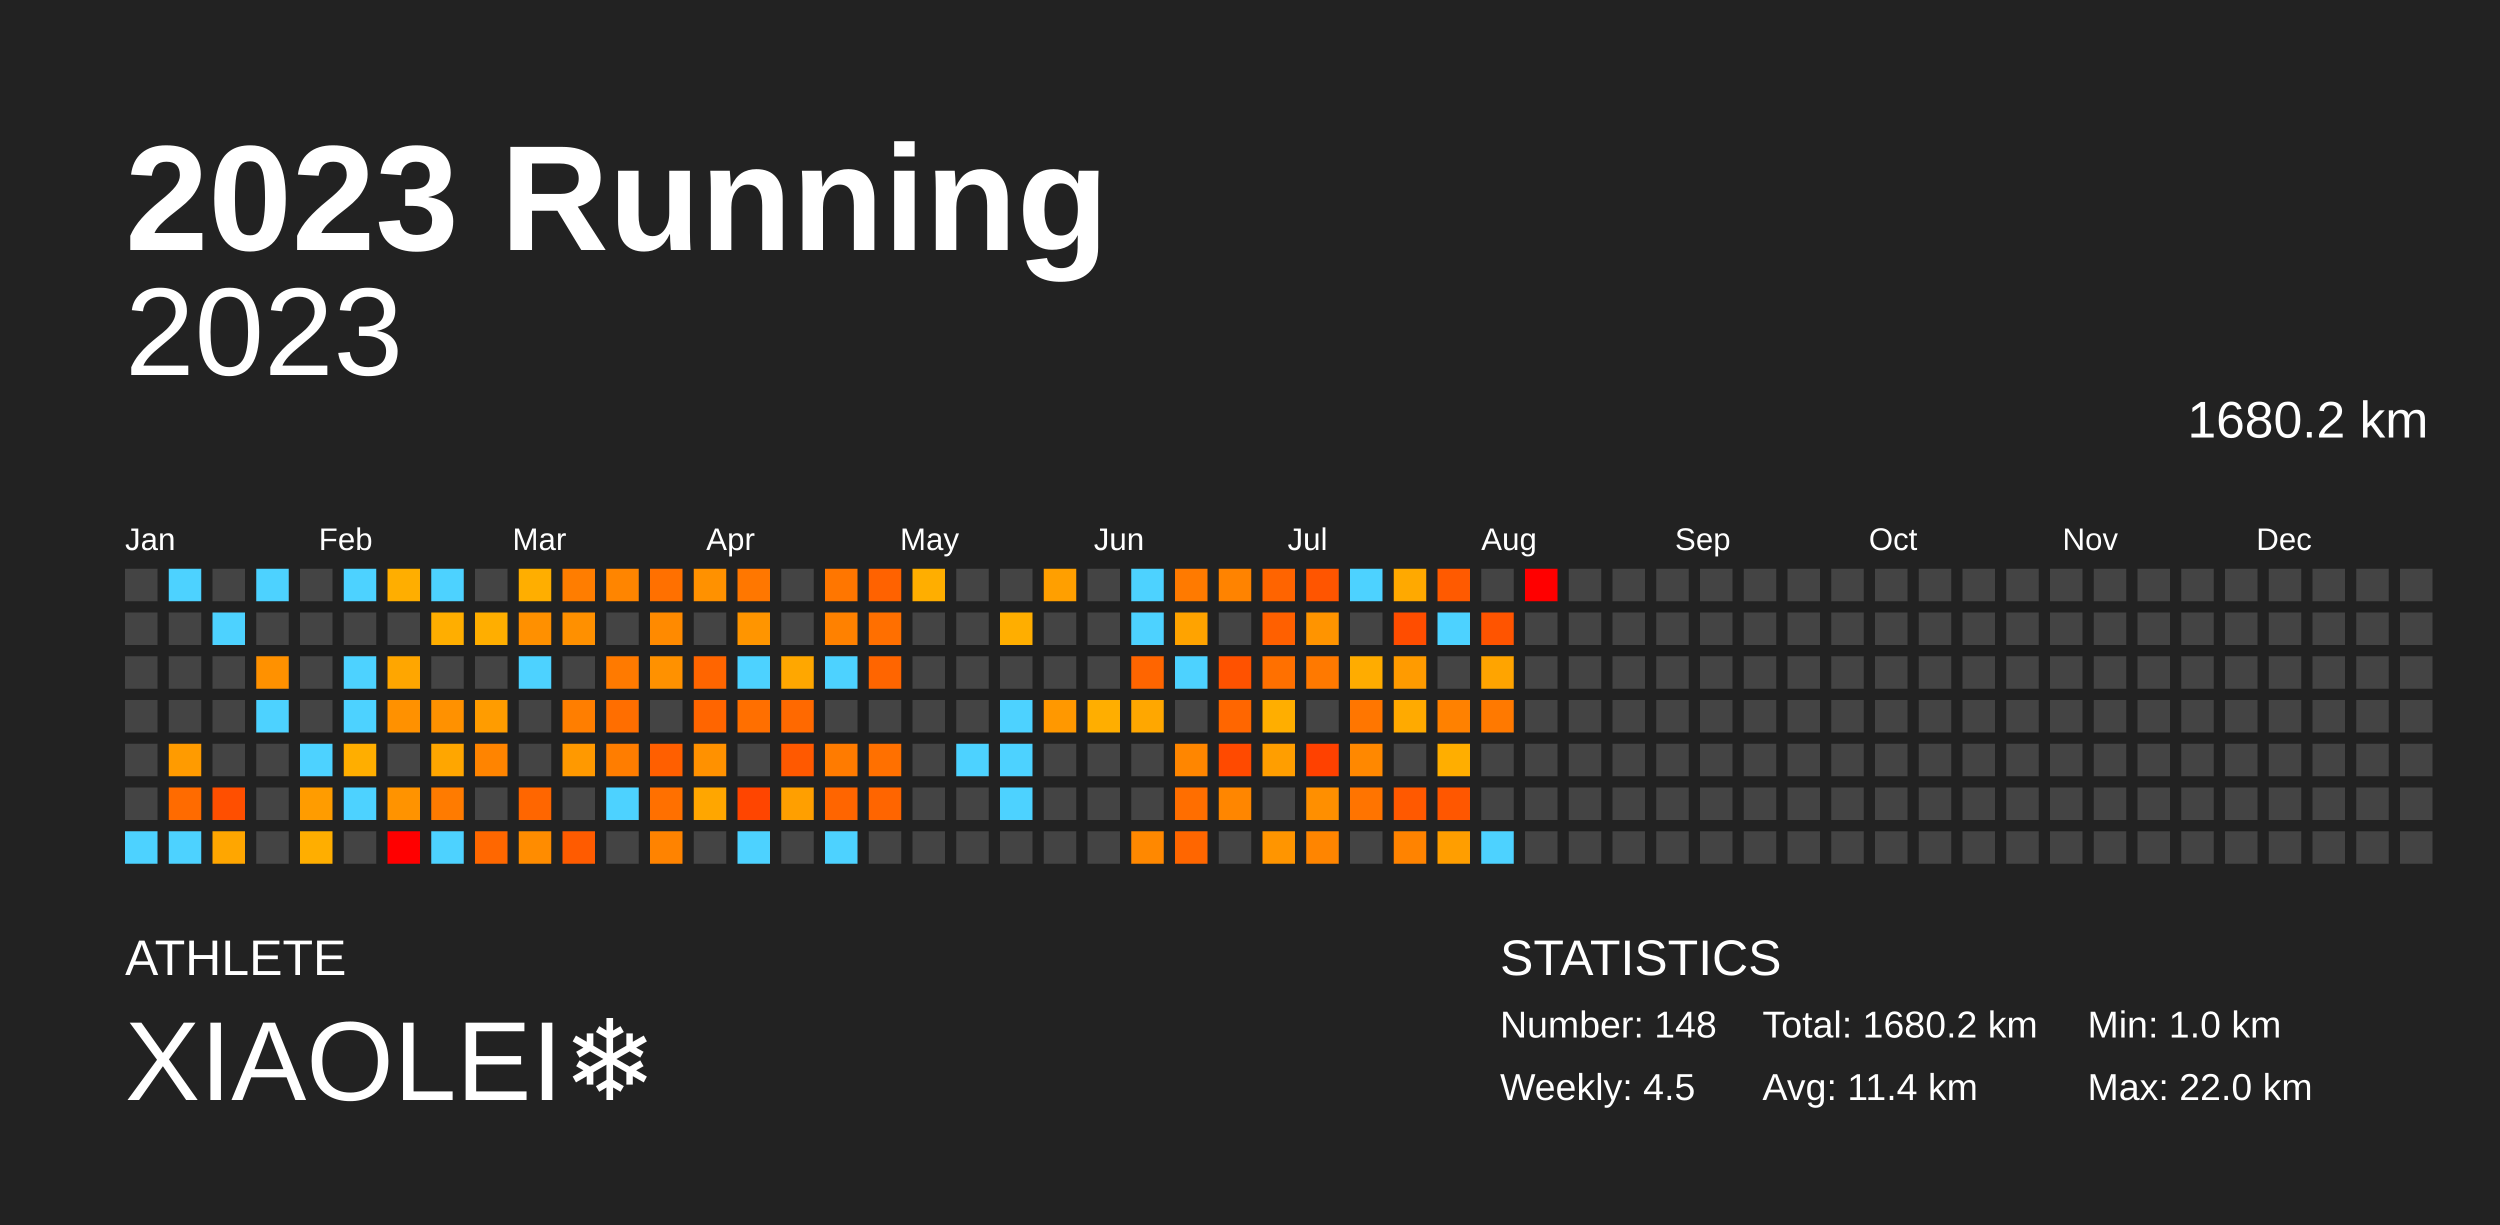
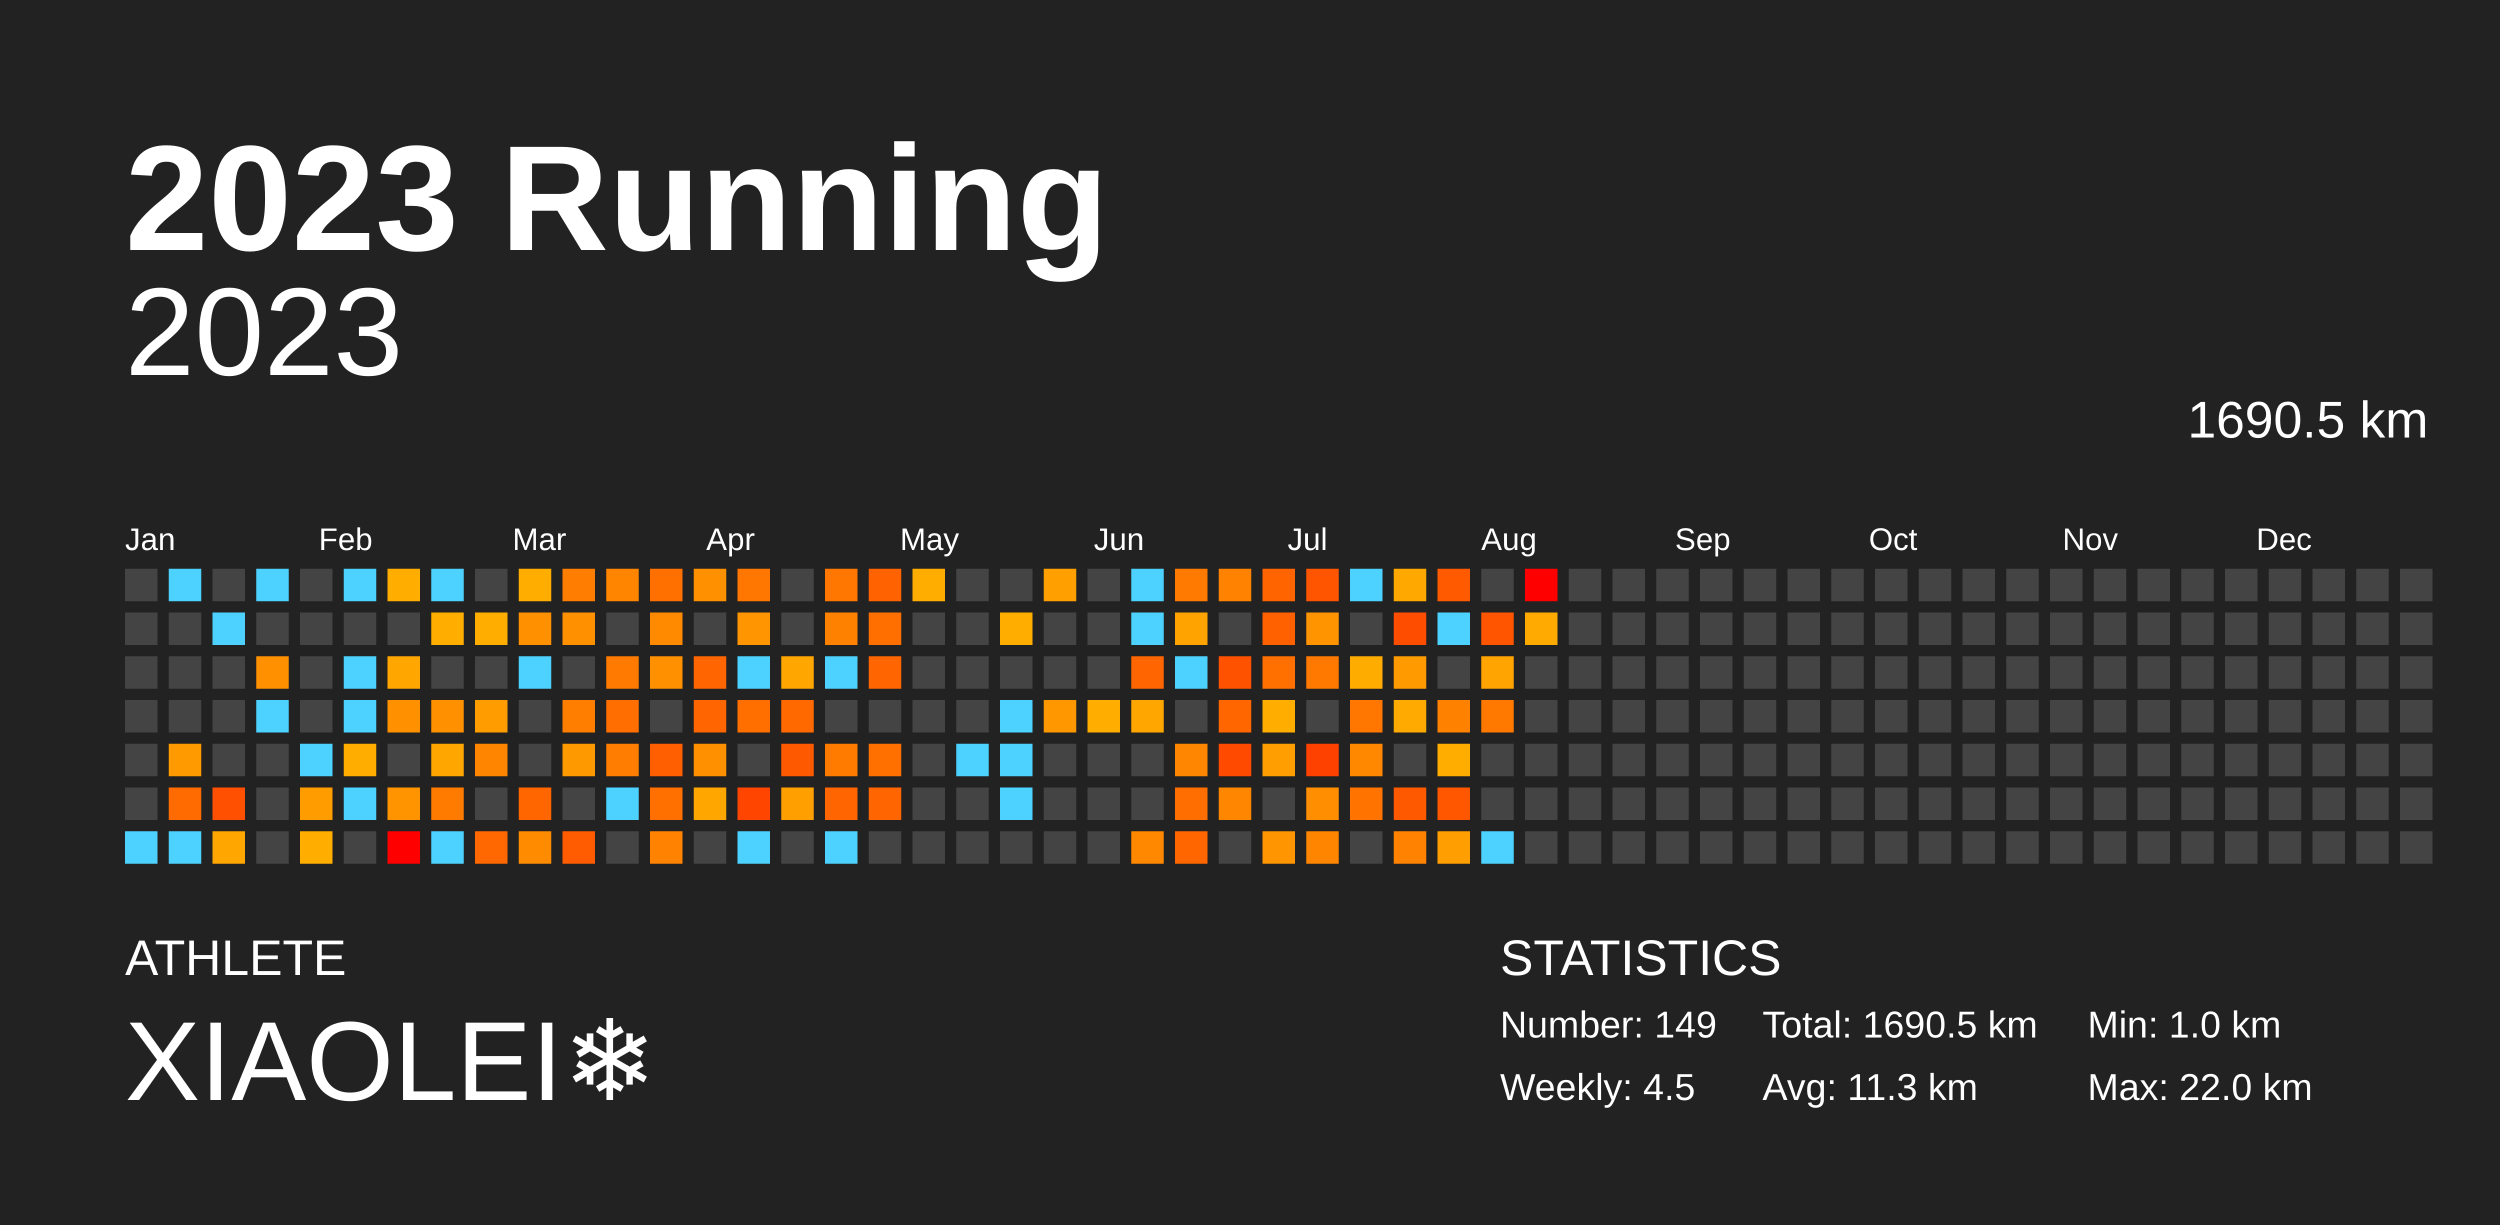
<svg xmlns="http://www.w3.org/2000/svg" baseProfile="full" height="98mm" version="1.1" viewBox="0,0,200,98" width="200mm">
  <defs />
  <rect fill="#222222" height="98" width="200" x="0" y="0" />
  <text fill="#FFFFFF" style="font-size:12px; font-family:Arial; font-weight:bold;" x="10" y="20">2023 Running</text>
  <text fill="#FFFFFF" style="font-size:4px; font-family:Arial" x="10" y="78">ATHLETE</text>
  <text fill="#FFFFFF" style="font-size:9px; font-family:Arial" x="10" y="88">XIAOLEI❄️</text>
  <text fill="#FFFFFF" style="font-size:4px; font-family:Arial" x="120" y="78">STATISTICS</text>
-   <text fill="#FFFFFF" style="font-size:3px; font-family:Arial" x="120" y="83">Number: 148</text>
+   <text fill="#FFFFFF" style="font-size:3px; font-family:Arial" x="120" y="83">Number: 149</text>
  <text fill="#FFFFFF" style="font-size:3px; font-family:Arial" x="120" y="88">Weekly: 4.5</text>
-   <text fill="#FFFFFF" style="font-size:3px; font-family:Arial" x="141" y="83">Total: 1680.2 km</text>
-   <text fill="#FFFFFF" style="font-size:3px; font-family:Arial" x="141" y="88">Avg: 11.4 km</text>
+   <text fill="#FFFFFF" style="font-size:3px; font-family:Arial" x="141" y="83">Total: 1690.5 km</text>
+   <text fill="#FFFFFF" style="font-size:3px; font-family:Arial" x="141" y="88">Avg: 11.3 km</text>
  <text fill="#FFFFFF" style="font-size:3px; font-family:Arial" x="167" y="83">Min: 1.0 km</text>
  <text fill="#FFFFFF" style="font-size:3px; font-family:Arial" x="167" y="88">Max: 22.0 km</text>
  <text alignment-baseline="hanging" fill="#FFFFFF" style="font-size:10.0px; font-family:Arial;" x="10" y="30">2023</text>
-   <text alignment-baseline="hanging" fill="#FFFFFF" style="font-size:4.125px; font-family:Arial;" x="175" y="35">1680.2 km</text>
+   <text alignment-baseline="hanging" fill="#FFFFFF" style="font-size:4.125px; font-family:Arial;" x="175" y="35">1690.5 km</text>
  <text fill="#FFFFFF" style="font-size:2.5px; font-family:Arial" x="10.0" y="44">Jan</text>
  <text fill="#FFFFFF" style="font-size:2.5px; font-family:Arial" x="25.5" y="44">Feb</text>
  <text fill="#FFFFFF" style="font-size:2.5px; font-family:Arial" x="41.0" y="44">Mar</text>
  <text fill="#FFFFFF" style="font-size:2.5px; font-family:Arial" x="56.5" y="44">Apr</text>
  <text fill="#FFFFFF" style="font-size:2.5px; font-family:Arial" x="72.0" y="44">May</text>
  <text fill="#FFFFFF" style="font-size:2.5px; font-family:Arial" x="87.5" y="44">Jun</text>
  <text fill="#FFFFFF" style="font-size:2.5px; font-family:Arial" x="103.0" y="44">Jul</text>
  <text fill="#FFFFFF" style="font-size:2.5px; font-family:Arial" x="118.5" y="44">Aug</text>
  <text fill="#FFFFFF" style="font-size:2.5px; font-family:Arial" x="134.0" y="44">Sep</text>
  <text fill="#FFFFFF" style="font-size:2.5px; font-family:Arial" x="149.5" y="44">Oct</text>
  <text fill="#FFFFFF" style="font-size:2.5px; font-family:Arial" x="165.0" y="44">Nov</text>
  <text fill="#FFFFFF" style="font-size:2.5px; font-family:Arial" x="180.5" y="44">Dec</text>
  <rect fill="#444444" height="2.6" width="2.6" x="10.0" y="45.5" />
  <rect fill="#444444" height="2.6" width="2.6" x="10.0" y="49.0" />
  <rect fill="#444444" height="2.6" width="2.6" x="10.0" y="52.5" />
  <rect fill="#444444" height="2.6" width="2.6" x="10.0" y="56.0" />
  <rect fill="#444444" height="2.6" width="2.6" x="10.0" y="59.5" />
  <rect fill="#444444" height="2.6" width="2.6" x="10.0" y="63.0" />
  <rect fill="#4dd2ff" height="2.6" width="2.6" x="10.0" y="66.5" />
  <rect fill="#4dd2ff" height="2.6" width="2.6" x="13.5" y="45.5" />
  <rect fill="#444444" height="2.6" width="2.6" x="13.5" y="49.0" />
  <rect fill="#444444" height="2.6" width="2.6" x="13.5" y="52.5" />
  <rect fill="#444444" height="2.6" width="2.6" x="13.5" y="56.0" />
  <rect fill="#ff9b00" height="2.6" width="2.6" x="13.5" y="59.5" />
  <rect fill="#ff6b00" height="2.6" width="2.6" x="13.5" y="63.0" />
  <rect fill="#4dd2ff" height="2.6" width="2.6" x="13.5" y="66.5" />
  <rect fill="#444444" height="2.6" width="2.6" x="17.0" y="45.5" />
  <rect fill="#4dd2ff" height="2.6" width="2.6" x="17.0" y="49.0" />
  <rect fill="#444444" height="2.6" width="2.6" x="17.0" y="52.5" />
  <rect fill="#444444" height="2.6" width="2.6" x="17.0" y="56.0" />
  <rect fill="#444444" height="2.6" width="2.6" x="17.0" y="59.5" />
  <rect fill="#ff4f00" height="2.6" width="2.6" x="17.0" y="63.0" />
  <rect fill="#ffa600" height="2.6" width="2.6" x="17.0" y="66.5" />
  <rect fill="#4dd2ff" height="2.6" width="2.6" x="20.5" y="45.5" />
  <rect fill="#444444" height="2.6" width="2.6" x="20.5" y="49.0" />
  <rect fill="#ff9100" height="2.6" width="2.6" x="20.5" y="52.5" />
  <rect fill="#4dd2ff" height="2.6" width="2.6" x="20.5" y="56.0" />
  <rect fill="#444444" height="2.6" width="2.6" x="20.5" y="59.5" />
  <rect fill="#444444" height="2.6" width="2.6" x="20.5" y="63.0" />
  <rect fill="#444444" height="2.6" width="2.6" x="20.5" y="66.5" />
  <rect fill="#444444" height="2.6" width="2.6" x="24.0" y="45.5" />
  <rect fill="#444444" height="2.6" width="2.6" x="24.0" y="49.0" />
  <rect fill="#444444" height="2.6" width="2.6" x="24.0" y="52.5" />
  <rect fill="#444444" height="2.6" width="2.6" x="24.0" y="56.0" />
  <rect fill="#4dd2ff" height="2.6" width="2.6" x="24.0" y="59.5" />
  <rect fill="#ff9c00" height="2.6" width="2.6" x="24.0" y="63.0" />
  <rect fill="#ffae00" height="2.6" width="2.6" x="24.0" y="66.5" />
  <rect fill="#4dd2ff" height="2.6" width="2.6" x="27.5" y="45.5" />
  <rect fill="#444444" height="2.6" width="2.6" x="27.5" y="49.0" />
  <rect fill="#4dd2ff" height="2.6" width="2.6" x="27.5" y="52.5" />
  <rect fill="#4dd2ff" height="2.6" width="2.6" x="27.5" y="56.0" />
  <rect fill="#ffae00" height="2.6" width="2.6" x="27.5" y="59.5" />
  <rect fill="#4dd2ff" height="2.6" width="2.6" x="27.5" y="63.0" />
  <rect fill="#444444" height="2.6" width="2.6" x="27.5" y="66.5" />
  <rect fill="#ffae00" height="2.6" width="2.6" x="31.0" y="45.5" />
  <rect fill="#444444" height="2.6" width="2.6" x="31.0" y="49.0" />
  <rect fill="#ffa600" height="2.6" width="2.6" x="31.0" y="52.5" />
  <rect fill="#ff9100" height="2.6" width="2.6" x="31.0" y="56.0" />
  <rect fill="#444444" height="2.6" width="2.6" x="31.0" y="59.5" />
  <rect fill="#ff9300" height="2.6" width="2.6" x="31.0" y="63.0" />
  <rect fill="red" height="2.6" width="2.6" x="31.0" y="66.5" />
  <rect fill="#4dd2ff" height="2.6" width="2.6" x="34.5" y="45.5" />
  <rect fill="#ffae00" height="2.6" width="2.6" x="34.5" y="49.0" />
  <rect fill="#444444" height="2.6" width="2.6" x="34.5" y="52.5" />
  <rect fill="#ff9100" height="2.6" width="2.6" x="34.5" y="56.0" />
  <rect fill="#ffa600" height="2.6" width="2.6" x="34.5" y="59.5" />
  <rect fill="#ff7b00" height="2.6" width="2.6" x="34.5" y="63.0" />
  <rect fill="#4dd2ff" height="2.6" width="2.6" x="34.5" y="66.5" />
  <rect fill="#444444" height="2.6" width="2.6" x="38.0" y="45.5" />
  <rect fill="#ffae00" height="2.6" width="2.6" x="38.0" y="49.0" />
  <rect fill="#444444" height="2.6" width="2.6" x="38.0" y="52.5" />
  <rect fill="#ff9c00" height="2.6" width="2.6" x="38.0" y="56.0" />
  <rect fill="#ff8400" height="2.6" width="2.6" x="38.0" y="59.5" />
  <rect fill="#444444" height="2.6" width="2.6" x="38.0" y="63.0" />
  <rect fill="#ff6700" height="2.6" width="2.6" x="38.0" y="66.5" />
  <rect fill="#ffae00" height="2.6" width="2.6" x="41.5" y="45.5" />
  <rect fill="#ff9000" height="2.6" width="2.6" x="41.5" y="49.0" />
  <rect fill="#4dd2ff" height="2.6" width="2.6" x="41.5" y="52.5" />
  <rect fill="#444444" height="2.6" width="2.6" x="41.5" y="56.0" />
  <rect fill="#444444" height="2.6" width="2.6" x="41.5" y="59.5" />
  <rect fill="#ff6600" height="2.6" width="2.6" x="41.5" y="63.0" />
  <rect fill="#ff8c00" height="2.6" width="2.6" x="41.5" y="66.5" />
  <rect fill="#ff7d00" height="2.6" width="2.6" x="45.0" y="45.5" />
  <rect fill="#ff9000" height="2.6" width="2.6" x="45.0" y="49.0" />
  <rect fill="#444444" height="2.6" width="2.6" x="45.0" y="52.5" />
  <rect fill="#ff7e00" height="2.6" width="2.6" x="45.0" y="56.0" />
  <rect fill="#ff9900" height="2.6" width="2.6" x="45.0" y="59.5" />
  <rect fill="#444444" height="2.6" width="2.6" x="45.0" y="63.0" />
  <rect fill="#ff5b00" height="2.6" width="2.6" x="45.0" y="66.5" />
  <rect fill="#ff8500" height="2.6" width="2.6" x="48.5" y="45.5" />
  <rect fill="#444444" height="2.6" width="2.6" x="48.5" y="49.0" />
  <rect fill="#ff7a00" height="2.6" width="2.6" x="48.5" y="52.5" />
  <rect fill="#ff6e00" height="2.6" width="2.6" x="48.5" y="56.0" />
  <rect fill="#ff7d00" height="2.6" width="2.6" x="48.5" y="59.5" />
  <rect fill="#4dd2ff" height="2.6" width="2.6" x="48.5" y="63.0" />
  <rect fill="#444444" height="2.6" width="2.6" x="48.5" y="66.5" />
  <rect fill="#ff7000" height="2.6" width="2.6" x="52.0" y="45.5" />
  <rect fill="#ff8a00" height="2.6" width="2.6" x="52.0" y="49.0" />
  <rect fill="#ff9100" height="2.6" width="2.6" x="52.0" y="52.5" />
  <rect fill="#444444" height="2.6" width="2.6" x="52.0" y="56.0" />
  <rect fill="#ff5f00" height="2.6" width="2.6" x="52.0" y="59.5" />
  <rect fill="#ff7000" height="2.6" width="2.6" x="52.0" y="63.0" />
  <rect fill="#ff8300" height="2.6" width="2.6" x="52.0" y="66.5" />
  <rect fill="#ff9100" height="2.6" width="2.6" x="55.5" y="45.5" />
  <rect fill="#444444" height="2.6" width="2.6" x="55.5" y="49.0" />
  <rect fill="#ff6500" height="2.6" width="2.6" x="55.5" y="52.5" />
  <rect fill="#ff6500" height="2.6" width="2.6" x="55.5" y="56.0" />
  <rect fill="#ff9100" height="2.6" width="2.6" x="55.5" y="59.5" />
  <rect fill="#ffa600" height="2.6" width="2.6" x="55.5" y="63.0" />
  <rect fill="#444444" height="2.6" width="2.6" x="55.5" y="66.5" />
  <rect fill="#ff7700" height="2.6" width="2.6" x="59.0" y="45.5" />
  <rect fill="#ff9500" height="2.6" width="2.6" x="59.0" y="49.0" />
  <rect fill="#4dd2ff" height="2.6" width="2.6" x="59.0" y="52.5" />
  <rect fill="#ff6f00" height="2.6" width="2.6" x="59.0" y="56.0" />
  <rect fill="#444444" height="2.6" width="2.6" x="59.0" y="59.5" />
  <rect fill="#ff4500" height="2.6" width="2.6" x="59.0" y="63.0" />
  <rect fill="#4dd2ff" height="2.6" width="2.6" x="59.0" y="66.5" />
  <rect fill="#444444" height="2.6" width="2.6" x="62.5" y="45.5" />
  <rect fill="#444444" height="2.6" width="2.6" x="62.5" y="49.0" />
  <rect fill="#ffa700" height="2.6" width="2.6" x="62.5" y="52.5" />
  <rect fill="#ff6900" height="2.6" width="2.6" x="62.5" y="56.0" />
  <rect fill="#ff5900" height="2.6" width="2.6" x="62.5" y="59.5" />
  <rect fill="#ff9f00" height="2.6" width="2.6" x="62.5" y="63.0" />
  <rect fill="#444444" height="2.6" width="2.6" x="62.5" y="66.5" />
  <rect fill="#ff7600" height="2.6" width="2.6" x="66.0" y="45.5" />
  <rect fill="#ff8100" height="2.6" width="2.6" x="66.0" y="49.0" />
  <rect fill="#4dd2ff" height="2.6" width="2.6" x="66.0" y="52.5" />
  <rect fill="#444444" height="2.6" width="2.6" x="66.0" y="56.0" />
  <rect fill="#ff7b00" height="2.6" width="2.6" x="66.0" y="59.5" />
  <rect fill="#ff6500" height="2.6" width="2.6" x="66.0" y="63.0" />
  <rect fill="#4dd2ff" height="2.6" width="2.6" x="66.0" y="66.5" />
  <rect fill="#ff6200" height="2.6" width="2.6" x="69.5" y="45.5" />
  <rect fill="#ff6f00" height="2.6" width="2.6" x="69.5" y="49.0" />
  <rect fill="#ff6500" height="2.6" width="2.6" x="69.5" y="52.5" />
  <rect fill="#444444" height="2.6" width="2.6" x="69.5" y="56.0" />
  <rect fill="#ff7000" height="2.6" width="2.6" x="69.5" y="59.5" />
  <rect fill="#ff6500" height="2.6" width="2.6" x="69.5" y="63.0" />
  <rect fill="#444444" height="2.6" width="2.6" x="69.5" y="66.5" />
  <rect fill="#ffae00" height="2.6" width="2.6" x="73.0" y="45.5" />
  <rect fill="#444444" height="2.6" width="2.6" x="73.0" y="49.0" />
  <rect fill="#444444" height="2.6" width="2.6" x="73.0" y="52.5" />
  <rect fill="#444444" height="2.6" width="2.6" x="73.0" y="56.0" />
  <rect fill="#444444" height="2.6" width="2.6" x="73.0" y="59.5" />
  <rect fill="#444444" height="2.6" width="2.6" x="73.0" y="63.0" />
  <rect fill="#444444" height="2.6" width="2.6" x="73.0" y="66.5" />
  <rect fill="#444444" height="2.6" width="2.6" x="76.5" y="45.5" />
  <rect fill="#444444" height="2.6" width="2.6" x="76.5" y="49.0" />
  <rect fill="#444444" height="2.6" width="2.6" x="76.5" y="52.5" />
  <rect fill="#444444" height="2.6" width="2.6" x="76.5" y="56.0" />
  <rect fill="#4dd2ff" height="2.6" width="2.6" x="76.5" y="59.5" />
  <rect fill="#444444" height="2.6" width="2.6" x="76.5" y="63.0" />
  <rect fill="#444444" height="2.6" width="2.6" x="76.5" y="66.5" />
  <rect fill="#444444" height="2.6" width="2.6" x="80.0" y="45.5" />
  <rect fill="#ffae00" height="2.6" width="2.6" x="80.0" y="49.0" />
  <rect fill="#444444" height="2.6" width="2.6" x="80.0" y="52.5" />
  <rect fill="#4dd2ff" height="2.6" width="2.6" x="80.0" y="56.0" />
  <rect fill="#4dd2ff" height="2.6" width="2.6" x="80.0" y="59.5" />
  <rect fill="#4dd2ff" height="2.6" width="2.6" x="80.0" y="63.0" />
  <rect fill="#444444" height="2.6" width="2.6" x="80.0" y="66.5" />
  <rect fill="#ff9f00" height="2.6" width="2.6" x="83.5" y="45.5" />
  <rect fill="#444444" height="2.6" width="2.6" x="83.5" y="49.0" />
  <rect fill="#444444" height="2.6" width="2.6" x="83.5" y="52.5" />
  <rect fill="#ff9800" height="2.6" width="2.6" x="83.5" y="56.0" />
  <rect fill="#444444" height="2.6" width="2.6" x="83.5" y="59.5" />
  <rect fill="#444444" height="2.6" width="2.6" x="83.5" y="63.0" />
  <rect fill="#444444" height="2.6" width="2.6" x="83.5" y="66.5" />
  <rect fill="#444444" height="2.6" width="2.6" x="87.0" y="45.5" />
  <rect fill="#444444" height="2.6" width="2.6" x="87.0" y="49.0" />
  <rect fill="#444444" height="2.6" width="2.6" x="87.0" y="52.5" />
  <rect fill="#ffae00" height="2.6" width="2.6" x="87.0" y="56.0" />
  <rect fill="#444444" height="2.6" width="2.6" x="87.0" y="59.5" />
  <rect fill="#444444" height="2.6" width="2.6" x="87.0" y="63.0" />
  <rect fill="#444444" height="2.6" width="2.6" x="87.0" y="66.5" />
  <rect fill="#4dd2ff" height="2.6" width="2.6" x="90.5" y="45.5" />
  <rect fill="#4dd2ff" height="2.6" width="2.6" x="90.5" y="49.0" />
  <rect fill="#ff6500" height="2.6" width="2.6" x="90.5" y="52.5" />
  <rect fill="#ffa700" height="2.6" width="2.6" x="90.5" y="56.0" />
  <rect fill="#444444" height="2.6" width="2.6" x="90.5" y="59.5" />
  <rect fill="#444444" height="2.6" width="2.6" x="90.5" y="63.0" />
  <rect fill="#ff8800" height="2.6" width="2.6" x="90.5" y="66.5" />
  <rect fill="#ff7a00" height="2.6" width="2.6" x="94.0" y="45.5" />
  <rect fill="#ffa300" height="2.6" width="2.6" x="94.0" y="49.0" />
  <rect fill="#4dd2ff" height="2.6" width="2.6" x="94.0" y="52.5" />
  <rect fill="#444444" height="2.6" width="2.6" x="94.0" y="56.0" />
  <rect fill="#ff8600" height="2.6" width="2.6" x="94.0" y="59.5" />
  <rect fill="#ff6e00" height="2.6" width="2.6" x="94.0" y="63.0" />
  <rect fill="#ff6600" height="2.6" width="2.6" x="94.0" y="66.5" />
  <rect fill="#ff8300" height="2.6" width="2.6" x="97.5" y="45.5" />
  <rect fill="#444444" height="2.6" width="2.6" x="97.5" y="49.0" />
  <rect fill="#ff5200" height="2.6" width="2.6" x="97.5" y="52.5" />
  <rect fill="#ff6600" height="2.6" width="2.6" x="97.5" y="56.0" />
  <rect fill="#ff4a00" height="2.6" width="2.6" x="97.5" y="59.5" />
  <rect fill="#ff8600" height="2.6" width="2.6" x="97.5" y="63.0" />
  <rect fill="#444444" height="2.6" width="2.6" x="97.5" y="66.5" />
  <rect fill="#ff6400" height="2.6" width="2.6" x="101.0" y="45.5" />
  <rect fill="#ff6000" height="2.6" width="2.6" x="101.0" y="49.0" />
  <rect fill="#ff7000" height="2.6" width="2.6" x="101.0" y="52.5" />
  <rect fill="#ffae00" height="2.6" width="2.6" x="101.0" y="56.0" />
  <rect fill="#ff9e00" height="2.6" width="2.6" x="101.0" y="59.5" />
  <rect fill="#444444" height="2.6" width="2.6" x="101.0" y="63.0" />
  <rect fill="#ff9500" height="2.6" width="2.6" x="101.0" y="66.5" />
  <rect fill="#ff5500" height="2.6" width="2.6" x="104.5" y="45.5" />
  <rect fill="#ff9400" height="2.6" width="2.6" x="104.5" y="49.0" />
  <rect fill="#ff7900" height="2.6" width="2.6" x="104.5" y="52.5" />
  <rect fill="#444444" height="2.6" width="2.6" x="104.5" y="56.0" />
  <rect fill="#ff4100" height="2.6" width="2.6" x="104.5" y="59.5" />
  <rect fill="#ff8f00" height="2.6" width="2.6" x="104.5" y="63.0" />
  <rect fill="#ff8500" height="2.6" width="2.6" x="104.5" y="66.5" />
  <rect fill="#4dd2ff" height="2.6" width="2.6" x="108.0" y="45.5" />
  <rect fill="#444444" height="2.6" width="2.6" x="108.0" y="49.0" />
  <rect fill="#ffac00" height="2.6" width="2.6" x="108.0" y="52.5" />
  <rect fill="#ff7600" height="2.6" width="2.6" x="108.0" y="56.0" />
  <rect fill="#ff8800" height="2.6" width="2.6" x="108.0" y="59.5" />
  <rect fill="#ff7400" height="2.6" width="2.6" x="108.0" y="63.0" />
  <rect fill="#444444" height="2.6" width="2.6" x="108.0" y="66.5" />
  <rect fill="#ffa900" height="2.6" width="2.6" x="111.5" y="45.5" />
  <rect fill="#ff4d00" height="2.6" width="2.6" x="111.5" y="49.0" />
  <rect fill="#ff9b00" height="2.6" width="2.6" x="111.5" y="52.5" />
  <rect fill="#ffaa00" height="2.6" width="2.6" x="111.5" y="56.0" />
  <rect fill="#444444" height="2.6" width="2.6" x="111.5" y="59.5" />
  <rect fill="#ff5900" height="2.6" width="2.6" x="111.5" y="63.0" />
  <rect fill="#ff8300" height="2.6" width="2.6" x="111.5" y="66.5" />
  <rect fill="#ff5a00" height="2.6" width="2.6" x="115.0" y="45.5" />
  <rect fill="#4dd2ff" height="2.6" width="2.6" x="115.0" y="49.0" />
  <rect fill="#444444" height="2.6" width="2.6" x="115.0" y="52.5" />
  <rect fill="#ff8100" height="2.6" width="2.6" x="115.0" y="56.0" />
  <rect fill="#ffae00" height="2.6" width="2.6" x="115.0" y="59.5" />
  <rect fill="#ff5700" height="2.6" width="2.6" x="115.0" y="63.0" />
  <rect fill="#ff9e00" height="2.6" width="2.6" x="115.0" y="66.5" />
  <rect fill="#444444" height="2.6" width="2.6" x="118.5" y="45.5" />
  <rect fill="#ff5400" height="2.6" width="2.6" x="118.5" y="49.0" />
  <rect fill="#ffa400" height="2.6" width="2.6" x="118.5" y="52.5" />
  <rect fill="#ff7900" height="2.6" width="2.6" x="118.5" y="56.0" />
  <rect fill="#444444" height="2.6" width="2.6" x="118.5" y="59.5" />
  <rect fill="#444444" height="2.6" width="2.6" x="118.5" y="63.0" />
  <rect fill="#4dd2ff" height="2.6" width="2.6" x="118.5" y="66.5" />
  <rect fill="red" height="2.6" width="2.6" x="122.0" y="45.5" />
-   <rect fill="#444444" height="2.6" width="2.6" x="122.0" y="49.0" />
+   <rect fill="#ffaa00" height="2.6" width="2.6" x="122.0" y="49.0" />
  <rect fill="#444444" height="2.6" width="2.6" x="122.0" y="52.5" />
  <rect fill="#444444" height="2.6" width="2.6" x="122.0" y="56.0" />
  <rect fill="#444444" height="2.6" width="2.6" x="122.0" y="59.5" />
  <rect fill="#444444" height="2.6" width="2.6" x="122.0" y="63.0" />
  <rect fill="#444444" height="2.6" width="2.6" x="122.0" y="66.5" />
  <rect fill="#444444" height="2.6" width="2.6" x="125.5" y="45.5" />
  <rect fill="#444444" height="2.6" width="2.6" x="125.5" y="49.0" />
  <rect fill="#444444" height="2.6" width="2.6" x="125.5" y="52.5" />
  <rect fill="#444444" height="2.6" width="2.6" x="125.5" y="56.0" />
  <rect fill="#444444" height="2.6" width="2.6" x="125.5" y="59.5" />
  <rect fill="#444444" height="2.6" width="2.6" x="125.5" y="63.0" />
  <rect fill="#444444" height="2.6" width="2.6" x="125.5" y="66.5" />
  <rect fill="#444444" height="2.6" width="2.6" x="129.0" y="45.5" />
  <rect fill="#444444" height="2.6" width="2.6" x="129.0" y="49.0" />
  <rect fill="#444444" height="2.6" width="2.6" x="129.0" y="52.5" />
  <rect fill="#444444" height="2.6" width="2.6" x="129.0" y="56.0" />
  <rect fill="#444444" height="2.6" width="2.6" x="129.0" y="59.5" />
  <rect fill="#444444" height="2.6" width="2.6" x="129.0" y="63.0" />
  <rect fill="#444444" height="2.6" width="2.6" x="129.0" y="66.5" />
  <rect fill="#444444" height="2.6" width="2.6" x="132.5" y="45.5" />
  <rect fill="#444444" height="2.6" width="2.6" x="132.5" y="49.0" />
  <rect fill="#444444" height="2.6" width="2.6" x="132.5" y="52.5" />
  <rect fill="#444444" height="2.6" width="2.6" x="132.5" y="56.0" />
  <rect fill="#444444" height="2.6" width="2.6" x="132.5" y="59.5" />
  <rect fill="#444444" height="2.6" width="2.6" x="132.5" y="63.0" />
  <rect fill="#444444" height="2.6" width="2.6" x="132.5" y="66.5" />
  <rect fill="#444444" height="2.6" width="2.6" x="136.0" y="45.5" />
  <rect fill="#444444" height="2.6" width="2.6" x="136.0" y="49.0" />
  <rect fill="#444444" height="2.6" width="2.6" x="136.0" y="52.5" />
  <rect fill="#444444" height="2.6" width="2.6" x="136.0" y="56.0" />
  <rect fill="#444444" height="2.6" width="2.6" x="136.0" y="59.5" />
  <rect fill="#444444" height="2.6" width="2.6" x="136.0" y="63.0" />
  <rect fill="#444444" height="2.6" width="2.6" x="136.0" y="66.5" />
  <rect fill="#444444" height="2.6" width="2.6" x="139.5" y="45.5" />
  <rect fill="#444444" height="2.6" width="2.6" x="139.5" y="49.0" />
  <rect fill="#444444" height="2.6" width="2.6" x="139.5" y="52.5" />
  <rect fill="#444444" height="2.6" width="2.6" x="139.5" y="56.0" />
  <rect fill="#444444" height="2.6" width="2.6" x="139.5" y="59.5" />
  <rect fill="#444444" height="2.6" width="2.6" x="139.5" y="63.0" />
  <rect fill="#444444" height="2.6" width="2.6" x="139.5" y="66.5" />
  <rect fill="#444444" height="2.6" width="2.6" x="143.0" y="45.5" />
  <rect fill="#444444" height="2.6" width="2.6" x="143.0" y="49.0" />
  <rect fill="#444444" height="2.6" width="2.6" x="143.0" y="52.5" />
  <rect fill="#444444" height="2.6" width="2.6" x="143.0" y="56.0" />
  <rect fill="#444444" height="2.6" width="2.6" x="143.0" y="59.5" />
  <rect fill="#444444" height="2.6" width="2.6" x="143.0" y="63.0" />
  <rect fill="#444444" height="2.6" width="2.6" x="143.0" y="66.5" />
  <rect fill="#444444" height="2.6" width="2.6" x="146.5" y="45.5" />
  <rect fill="#444444" height="2.6" width="2.6" x="146.5" y="49.0" />
  <rect fill="#444444" height="2.6" width="2.6" x="146.5" y="52.5" />
  <rect fill="#444444" height="2.6" width="2.6" x="146.5" y="56.0" />
  <rect fill="#444444" height="2.6" width="2.6" x="146.5" y="59.5" />
  <rect fill="#444444" height="2.6" width="2.6" x="146.5" y="63.0" />
  <rect fill="#444444" height="2.6" width="2.6" x="146.5" y="66.5" />
  <rect fill="#444444" height="2.6" width="2.6" x="150.0" y="45.5" />
  <rect fill="#444444" height="2.6" width="2.6" x="150.0" y="49.0" />
  <rect fill="#444444" height="2.6" width="2.6" x="150.0" y="52.5" />
  <rect fill="#444444" height="2.6" width="2.6" x="150.0" y="56.0" />
  <rect fill="#444444" height="2.6" width="2.6" x="150.0" y="59.5" />
  <rect fill="#444444" height="2.6" width="2.6" x="150.0" y="63.0" />
  <rect fill="#444444" height="2.6" width="2.6" x="150.0" y="66.5" />
  <rect fill="#444444" height="2.6" width="2.6" x="153.5" y="45.5" />
  <rect fill="#444444" height="2.6" width="2.6" x="153.5" y="49.0" />
  <rect fill="#444444" height="2.6" width="2.6" x="153.5" y="52.5" />
  <rect fill="#444444" height="2.6" width="2.6" x="153.5" y="56.0" />
  <rect fill="#444444" height="2.6" width="2.6" x="153.5" y="59.5" />
  <rect fill="#444444" height="2.6" width="2.6" x="153.5" y="63.0" />
  <rect fill="#444444" height="2.6" width="2.6" x="153.5" y="66.5" />
  <rect fill="#444444" height="2.6" width="2.6" x="157.0" y="45.5" />
  <rect fill="#444444" height="2.6" width="2.6" x="157.0" y="49.0" />
  <rect fill="#444444" height="2.6" width="2.6" x="157.0" y="52.5" />
  <rect fill="#444444" height="2.6" width="2.6" x="157.0" y="56.0" />
  <rect fill="#444444" height="2.6" width="2.6" x="157.0" y="59.5" />
  <rect fill="#444444" height="2.6" width="2.6" x="157.0" y="63.0" />
  <rect fill="#444444" height="2.6" width="2.6" x="157.0" y="66.5" />
  <rect fill="#444444" height="2.6" width="2.6" x="160.5" y="45.5" />
  <rect fill="#444444" height="2.6" width="2.6" x="160.5" y="49.0" />
  <rect fill="#444444" height="2.6" width="2.6" x="160.5" y="52.5" />
  <rect fill="#444444" height="2.6" width="2.6" x="160.5" y="56.0" />
  <rect fill="#444444" height="2.6" width="2.6" x="160.5" y="59.5" />
  <rect fill="#444444" height="2.6" width="2.6" x="160.5" y="63.0" />
  <rect fill="#444444" height="2.6" width="2.6" x="160.5" y="66.5" />
  <rect fill="#444444" height="2.6" width="2.6" x="164.0" y="45.5" />
  <rect fill="#444444" height="2.6" width="2.6" x="164.0" y="49.0" />
  <rect fill="#444444" height="2.6" width="2.6" x="164.0" y="52.5" />
  <rect fill="#444444" height="2.6" width="2.6" x="164.0" y="56.0" />
  <rect fill="#444444" height="2.6" width="2.6" x="164.0" y="59.5" />
  <rect fill="#444444" height="2.6" width="2.6" x="164.0" y="63.0" />
  <rect fill="#444444" height="2.6" width="2.6" x="164.0" y="66.5" />
  <rect fill="#444444" height="2.6" width="2.6" x="167.5" y="45.5" />
  <rect fill="#444444" height="2.6" width="2.6" x="167.5" y="49.0" />
  <rect fill="#444444" height="2.6" width="2.6" x="167.5" y="52.5" />
  <rect fill="#444444" height="2.6" width="2.6" x="167.5" y="56.0" />
  <rect fill="#444444" height="2.6" width="2.6" x="167.5" y="59.5" />
  <rect fill="#444444" height="2.6" width="2.6" x="167.5" y="63.0" />
  <rect fill="#444444" height="2.6" width="2.6" x="167.5" y="66.5" />
  <rect fill="#444444" height="2.6" width="2.6" x="171.0" y="45.5" />
  <rect fill="#444444" height="2.6" width="2.6" x="171.0" y="49.0" />
  <rect fill="#444444" height="2.6" width="2.6" x="171.0" y="52.5" />
  <rect fill="#444444" height="2.6" width="2.6" x="171.0" y="56.0" />
  <rect fill="#444444" height="2.6" width="2.6" x="171.0" y="59.5" />
  <rect fill="#444444" height="2.6" width="2.6" x="171.0" y="63.0" />
  <rect fill="#444444" height="2.6" width="2.6" x="171.0" y="66.5" />
  <rect fill="#444444" height="2.6" width="2.6" x="174.5" y="45.5" />
  <rect fill="#444444" height="2.6" width="2.6" x="174.5" y="49.0" />
  <rect fill="#444444" height="2.6" width="2.6" x="174.5" y="52.5" />
  <rect fill="#444444" height="2.6" width="2.6" x="174.5" y="56.0" />
  <rect fill="#444444" height="2.6" width="2.6" x="174.5" y="59.5" />
  <rect fill="#444444" height="2.6" width="2.6" x="174.5" y="63.0" />
  <rect fill="#444444" height="2.6" width="2.6" x="174.5" y="66.5" />
  <rect fill="#444444" height="2.6" width="2.6" x="178.0" y="45.5" />
  <rect fill="#444444" height="2.6" width="2.6" x="178.0" y="49.0" />
  <rect fill="#444444" height="2.6" width="2.6" x="178.0" y="52.5" />
  <rect fill="#444444" height="2.6" width="2.6" x="178.0" y="56.0" />
  <rect fill="#444444" height="2.6" width="2.6" x="178.0" y="59.5" />
  <rect fill="#444444" height="2.6" width="2.6" x="178.0" y="63.0" />
  <rect fill="#444444" height="2.6" width="2.6" x="178.0" y="66.5" />
  <rect fill="#444444" height="2.6" width="2.6" x="181.5" y="45.5" />
  <rect fill="#444444" height="2.6" width="2.6" x="181.5" y="49.0" />
  <rect fill="#444444" height="2.6" width="2.6" x="181.5" y="52.5" />
  <rect fill="#444444" height="2.6" width="2.6" x="181.5" y="56.0" />
  <rect fill="#444444" height="2.6" width="2.6" x="181.5" y="59.5" />
  <rect fill="#444444" height="2.6" width="2.6" x="181.5" y="63.0" />
  <rect fill="#444444" height="2.6" width="2.6" x="181.5" y="66.5" />
  <rect fill="#444444" height="2.6" width="2.6" x="185.0" y="45.5" />
  <rect fill="#444444" height="2.6" width="2.6" x="185.0" y="49.0" />
  <rect fill="#444444" height="2.6" width="2.6" x="185.0" y="52.5" />
  <rect fill="#444444" height="2.6" width="2.6" x="185.0" y="56.0" />
  <rect fill="#444444" height="2.6" width="2.6" x="185.0" y="59.5" />
  <rect fill="#444444" height="2.6" width="2.6" x="185.0" y="63.0" />
  <rect fill="#444444" height="2.6" width="2.6" x="185.0" y="66.5" />
  <rect fill="#444444" height="2.6" width="2.6" x="188.5" y="45.5" />
  <rect fill="#444444" height="2.6" width="2.6" x="188.5" y="49.0" />
  <rect fill="#444444" height="2.6" width="2.6" x="188.5" y="52.5" />
  <rect fill="#444444" height="2.6" width="2.6" x="188.5" y="56.0" />
  <rect fill="#444444" height="2.6" width="2.6" x="188.5" y="59.5" />
  <rect fill="#444444" height="2.6" width="2.6" x="188.5" y="63.0" />
  <rect fill="#444444" height="2.6" width="2.6" x="188.5" y="66.5" />
  <rect fill="#444444" height="2.6" width="2.6" x="192.0" y="45.5" />
  <rect fill="#444444" height="2.6" width="2.6" x="192.0" y="49.0" />
  <rect fill="#444444" height="2.6" width="2.6" x="192.0" y="52.5" />
  <rect fill="#444444" height="2.6" width="2.6" x="192.0" y="56.0" />
  <rect fill="#444444" height="2.6" width="2.6" x="192.0" y="59.5" />
  <rect fill="#444444" height="2.6" width="2.6" x="192.0" y="63.0" />
  <rect fill="#444444" height="2.6" width="2.6" x="192.0" y="66.5" />
</svg>
